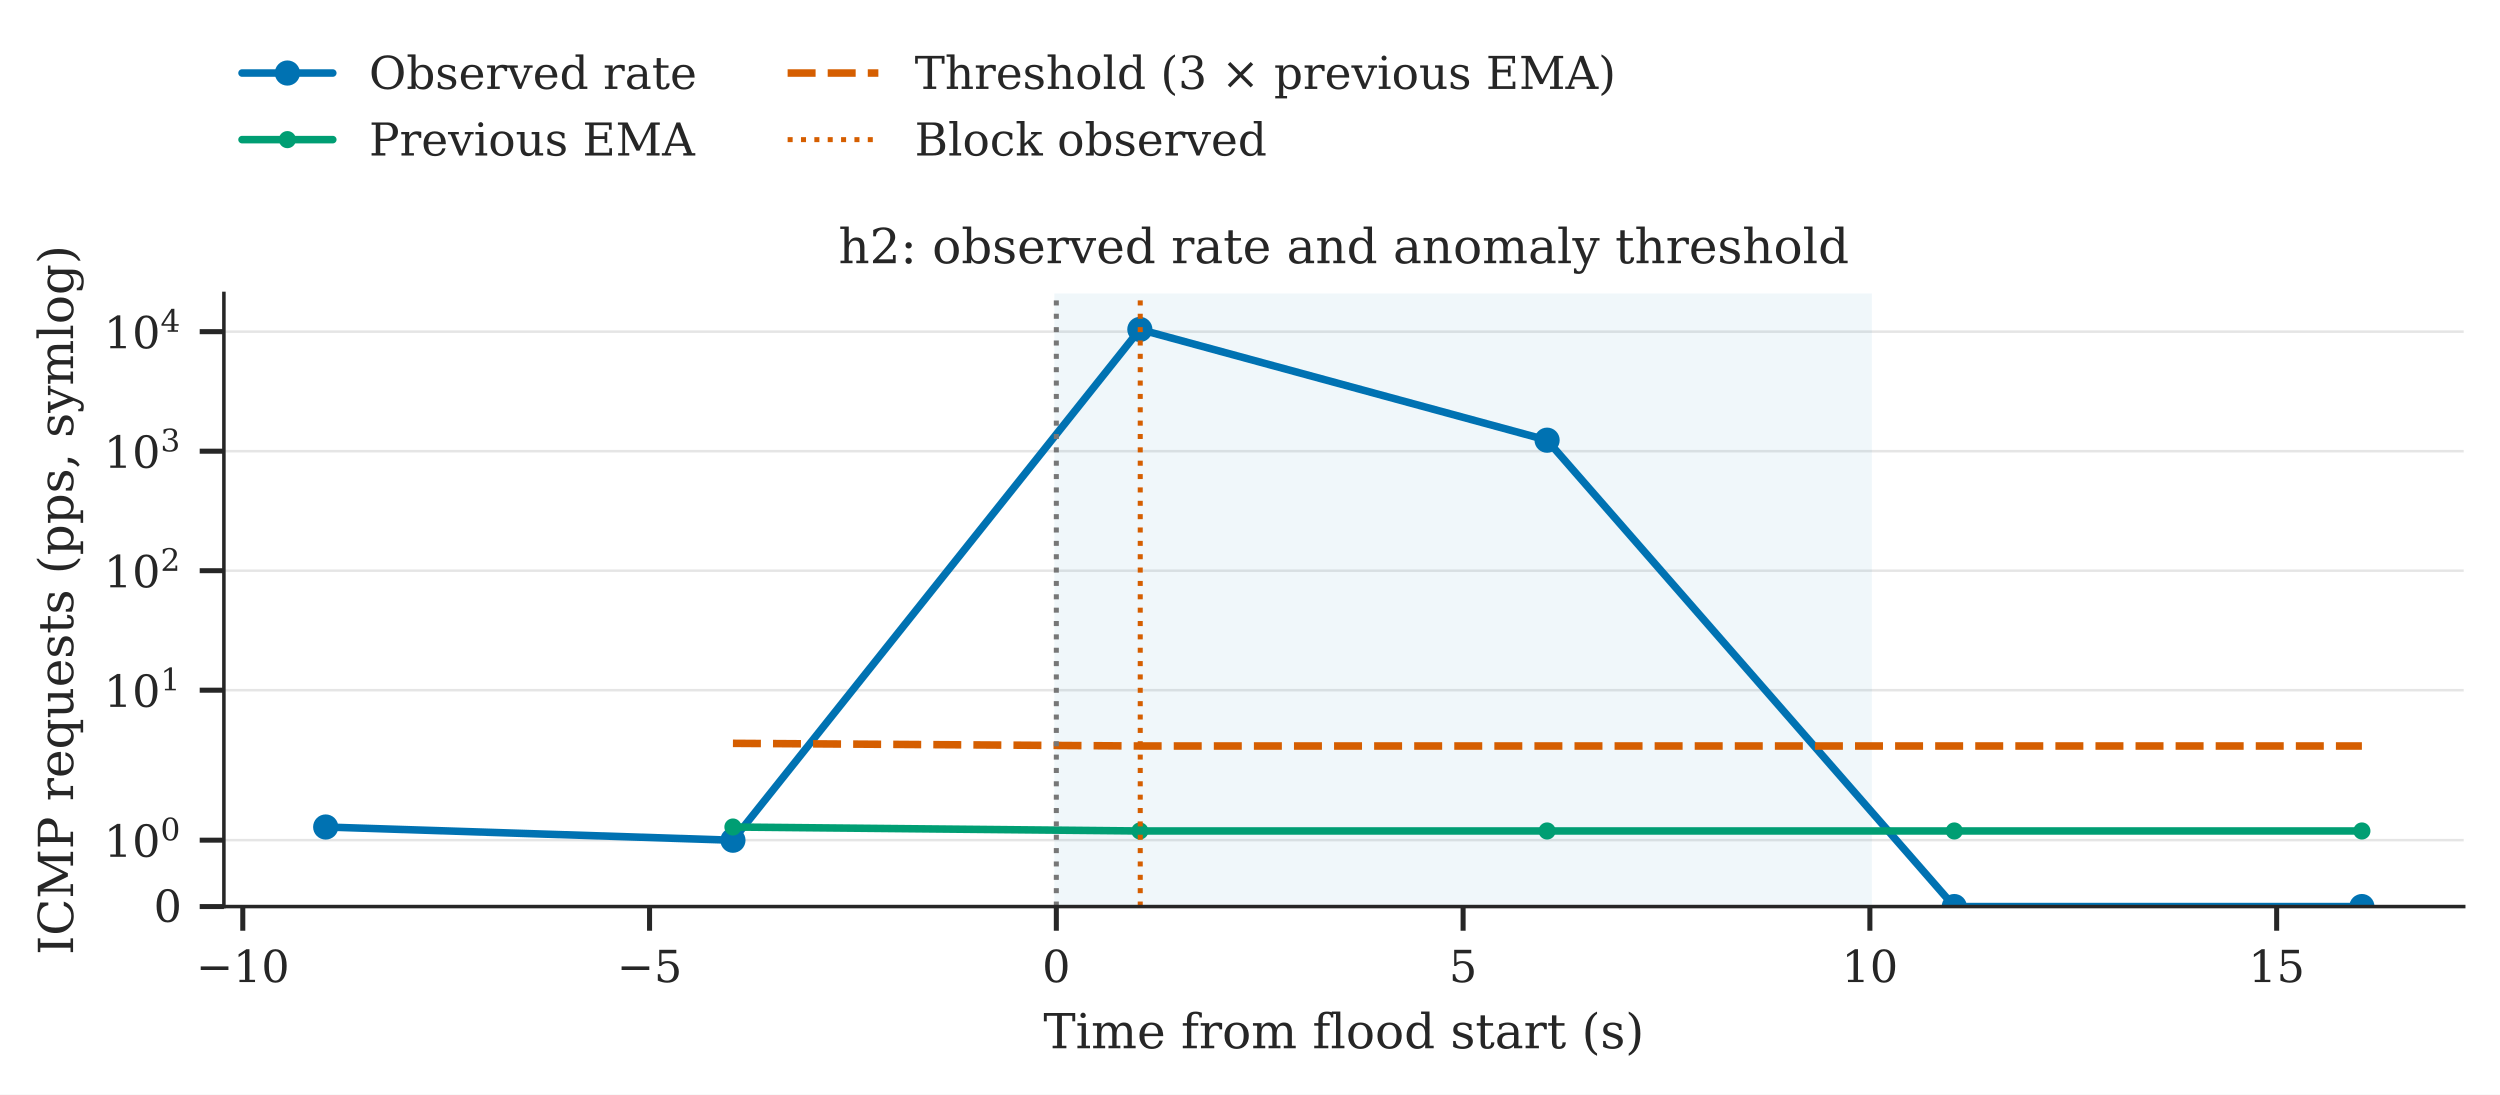
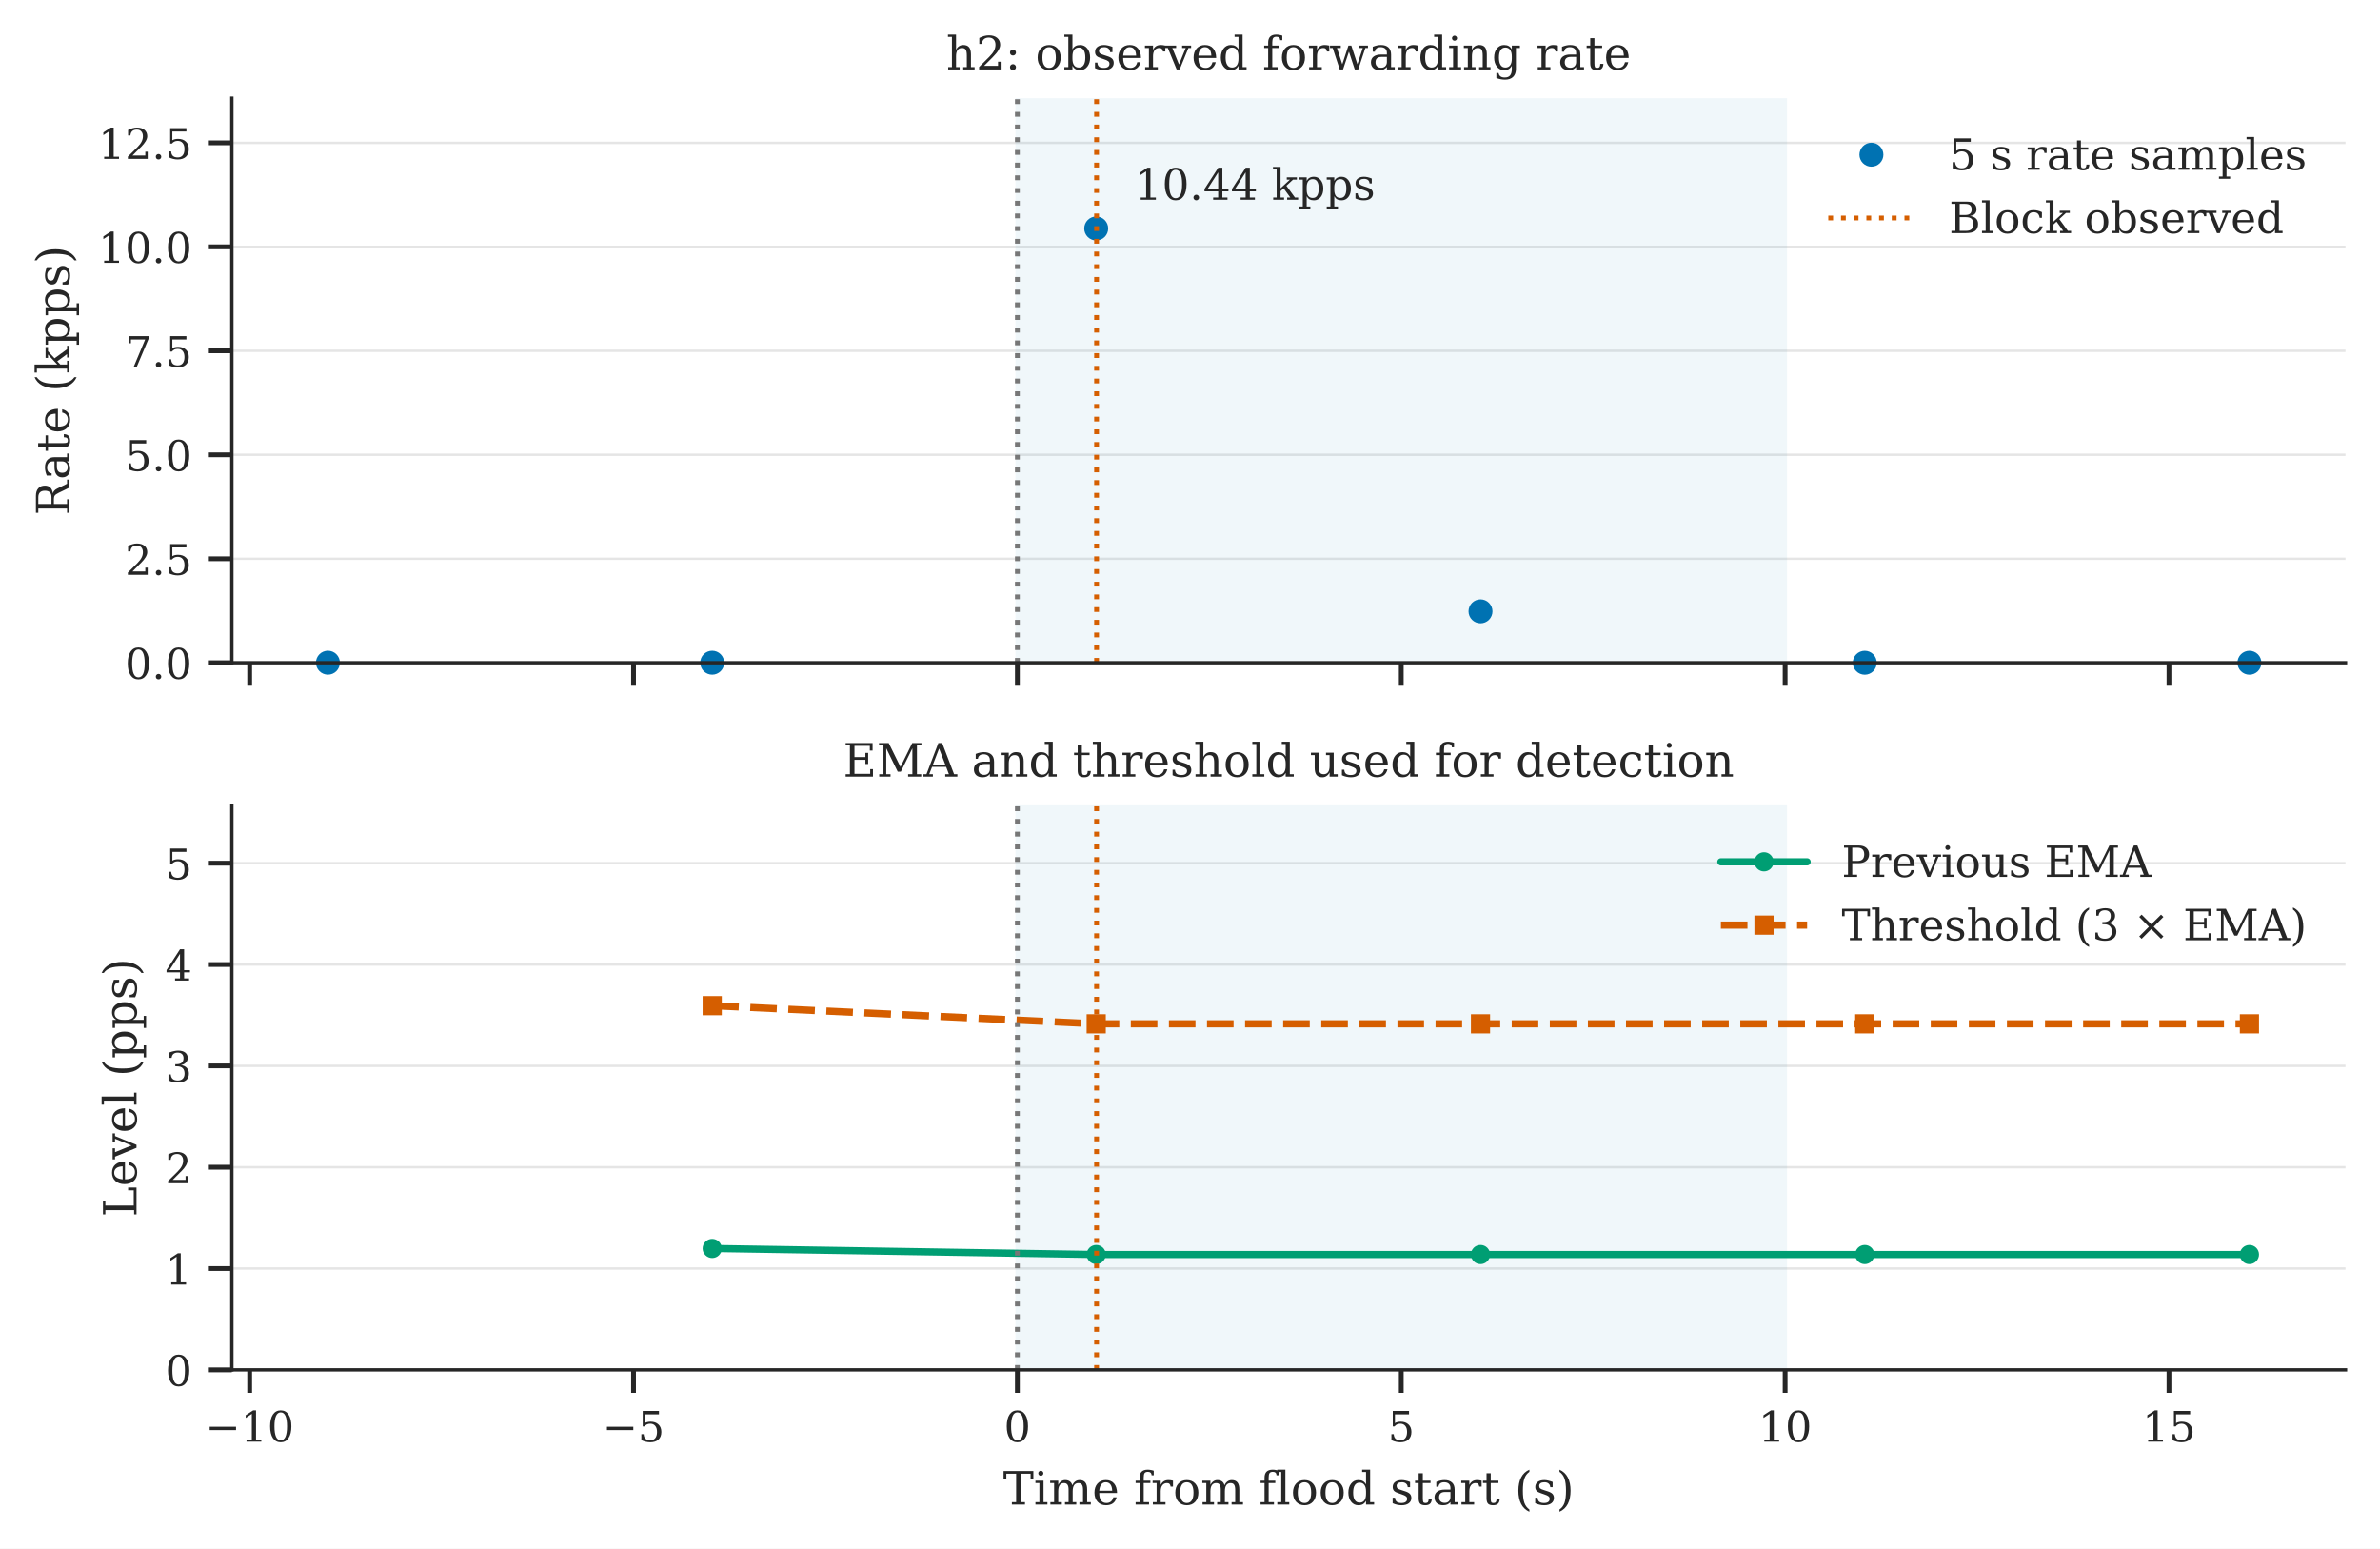
- <svg xmlns="http://www.w3.org/2000/svg" xmlns:xlink="http://www.w3.org/1999/xlink" width="495.948pt" height="217.15pt" viewBox="0 0 495.948 217.15" version="1.1">
+ <svg xmlns="http://www.w3.org/2000/svg" xmlns:xlink="http://www.w3.org/1999/xlink" width="496.705pt" height="323.182pt" viewBox="0 0 496.705 323.182" version="1.1">
  <defs>
    <style type="text/css">*{stroke-linejoin: round; stroke-linecap: butt}</style>
  </defs>
  <g id="figure_1">
    <g id="patch_1">
-       <path d="M 0 217.15  L 495.948 217.15  L 495.948 0  L 0 0  z " style="fill: #ffffff" />
+       <path d="M 0 323.182  L 496.705 323.182  L 496.705 0  L 0 0  z " style="fill: #ffffff" />
    </g>
    <g id="axes_1">
      <g id="patch_2">
-         <path d="M 44.416 179.842  L 488.748 179.842  L 488.748 58.214  L 44.416 58.214  z " style="fill: #ffffff" />
+         <path d="M 48.385 138.304  L 489.505 138.304  L 489.505 20.494  L 48.385 20.494  z " style="fill: #ffffff" />
      </g>
      <g id="matplotlib.axis_1">
        <g id="xtick_1">
          <g id="line2d_1">
            <defs>
-               <path id="maed2e1a32e" d="M 0 0  L 0 4.8  " style="stroke: #262626" />
+               <path id="mb0eb6e0762" d="M 0 0  L 0 4.8  " style="stroke: #262626" />
            </defs>
            <g>
-               <use xlink:href="#maed2e1a32e" x="48.163" y="179.842" style="fill: #262626; stroke: #262626" />
-             </g>
-           </g>
-           <g id="text_1">
-             <text style="fill: #262626; font: 8.8px 'DejaVu Serif'; text-anchor: middle" x="48.163" y="194.829" transform="rotate(-0 48.16252 194.829)">−10</text>
+               <use xlink:href="#mb0eb6e0762" x="52.105" y="138.304" style="fill: #262626; stroke: #262626" />
+             </g>
          </g>
        </g>
        <g id="xtick_2">
          <g id="line2d_2">
            <g>
-               <use xlink:href="#maed2e1a32e" x="128.858" y="179.842" style="fill: #262626; stroke: #262626" />
-             </g>
-           </g>
-           <g id="text_2">
-             <text style="fill: #262626; font: 8.8px 'DejaVu Serif'; text-anchor: middle" x="128.858" y="194.829" transform="rotate(-0 128.8582 194.829)">−5</text>
+               <use xlink:href="#mb0eb6e0762" x="132.217" y="138.304" style="fill: #262626; stroke: #262626" />
+             </g>
          </g>
        </g>
        <g id="xtick_3">
          <g id="line2d_3">
            <g>
-               <use xlink:href="#maed2e1a32e" x="209.554" y="179.842" style="fill: #262626; stroke: #262626" />
-             </g>
-           </g>
-           <g id="text_3">
-             <text style="fill: #262626; font: 8.8px 'DejaVu Serif'; text-anchor: middle" x="209.554" y="194.829" transform="rotate(-0 209.5539 194.829)">0</text>
+               <use xlink:href="#mb0eb6e0762" x="212.329" y="138.304" style="fill: #262626; stroke: #262626" />
+             </g>
          </g>
        </g>
        <g id="xtick_4">
          <g id="line2d_4">
            <g>
-               <use xlink:href="#maed2e1a32e" x="290.25" y="179.842" style="fill: #262626; stroke: #262626" />
-             </g>
-           </g>
-           <g id="text_4">
-             <text style="fill: #262626; font: 8.8px 'DejaVu Serif'; text-anchor: middle" x="290.25" y="194.829" transform="rotate(-0 290.2496 194.829)">5</text>
+               <use xlink:href="#mb0eb6e0762" x="292.441" y="138.304" style="fill: #262626; stroke: #262626" />
+             </g>
          </g>
        </g>
        <g id="xtick_5">
          <g id="line2d_5">
            <g>
-               <use xlink:href="#maed2e1a32e" x="370.945" y="179.842" style="fill: #262626; stroke: #262626" />
-             </g>
-           </g>
-           <g id="text_5">
-             <text style="fill: #262626; font: 8.8px 'DejaVu Serif'; text-anchor: middle" x="370.945" y="194.829" transform="rotate(-0 370.9452 194.829)">10</text>
+               <use xlink:href="#mb0eb6e0762" x="372.554" y="138.304" style="fill: #262626; stroke: #262626" />
+             </g>
          </g>
        </g>
        <g id="xtick_6">
          <g id="line2d_6">
            <g>
-               <use xlink:href="#maed2e1a32e" x="451.641" y="179.842" style="fill: #262626; stroke: #262626" />
-             </g>
-           </g>
-           <g id="text_6">
-             <text style="fill: #262626; font: 8.8px 'DejaVu Serif'; text-anchor: middle" x="451.641" y="194.829" transform="rotate(-0 451.6409 194.829)">15</text>
-           </g>
-         </g>
-         <g id="text_7">
-           <text style="fill: #262626; font: 9.6px 'DejaVu Serif'; text-anchor: middle" x="266.582" y="207.954" transform="rotate(-0 266.5817 207.9537)">Time from flood start (s)</text>
+               <use xlink:href="#mb0eb6e0762" x="452.666" y="138.304" style="fill: #262626; stroke: #262626" />
+             </g>
+           </g>
        </g>
      </g>
      <g id="matplotlib.axis_2">
        <g id="ytick_1">
          <g id="line2d_7">
-             <path d="M 44.416 179.842  L 488.748 179.842  " clip-path="url(#pa2ba651f2f)" style="fill: none; stroke: #e5e5e5; stroke-width: 0.5; stroke-linecap: round" />
+             <path d="M 48.385 138.304  L 489.505 138.304  " clip-path="url(#p4cc542522e)" style="fill: none; stroke: #e5e5e5; stroke-width: 0.5; stroke-linecap: round" />
          </g>
          <g id="line2d_8">
            <defs>
-               <path id="md633b11317" d="M 0 0  L -4.8 0  " style="stroke: #262626" />
+               <path id="ma9c5474c72" d="M 0 0  L -4.8 0  " style="stroke: #262626" />
            </defs>
            <g>
-               <use xlink:href="#md633b11317" x="44.416" y="179.842" style="fill: #262626; stroke: #262626" />
-             </g>
-           </g>
-           <g id="text_8">
-             <g style="fill: #262626" transform="translate(30.4835 183.1857)">
-               <text>
-                 <tspan style="font: 8.8px 'DejaVu Serif'" x="0" y="-0.312">0</tspan>
-               </text>
-             </g>
+               <use xlink:href="#ma9c5474c72" x="48.385" y="138.304" style="fill: #262626; stroke: #262626" />
+             </g>
+           </g>
+           <g id="text_1">
+             <text style="fill: #262626; font: 8.8px 'DejaVu Serif'; text-anchor: end" x="40.085" y="141.648" transform="rotate(-0 40.08475 141.6478)">0.0</text>
          </g>
        </g>
        <g id="ytick_2">
          <g id="line2d_9">
-             <path d="M 44.416 166.67  L 488.748 166.67  " clip-path="url(#pa2ba651f2f)" style="fill: none; stroke: #e5e5e5; stroke-width: 0.5; stroke-linecap: round" />
+             <path d="M 48.385 116.606  L 489.505 116.606  " clip-path="url(#p4cc542522e)" style="fill: none; stroke: #e5e5e5; stroke-width: 0.5; stroke-linecap: round" />
          </g>
          <g id="line2d_10">
            <g>
-               <use xlink:href="#md633b11317" x="44.416" y="166.67" style="fill: #262626; stroke: #262626" />
-             </g>
-           </g>
-           <g id="text_9">
-             <g style="fill: #262626" transform="translate(20.6275 170.0135)">
-               <text>
-                 <tspan style="font: 8.8px 'DejaVu Serif'" x="0 5.567" y="-0.048">10</tspan>
-                 <tspan style="font: 6.16px 'DejaVu Serif'" x="11.216" y="-3.319">0</tspan>
-               </text>
-             </g>
+               <use xlink:href="#ma9c5474c72" x="48.385" y="116.606" style="fill: #262626; stroke: #262626" />
+             </g>
+           </g>
+           <g id="text_2">
+             <text style="fill: #262626; font: 8.8px 'DejaVu Serif'; text-anchor: end" x="40.085" y="119.949" transform="rotate(-0 40.08475 119.9491)">2.5</text>
          </g>
        </g>
        <g id="ytick_3">
          <g id="line2d_11">
-             <path d="M 44.416 136.925  L 488.748 136.925  " clip-path="url(#pa2ba651f2f)" style="fill: none; stroke: #e5e5e5; stroke-width: 0.5; stroke-linecap: round" />
+             <path d="M 48.385 94.907  L 489.505 94.907  " clip-path="url(#p4cc542522e)" style="fill: none; stroke: #e5e5e5; stroke-width: 0.5; stroke-linecap: round" />
          </g>
          <g id="line2d_12">
            <g>
-               <use xlink:href="#md633b11317" x="44.416" y="136.925" style="fill: #262626; stroke: #262626" />
-             </g>
-           </g>
-           <g id="text_10">
-             <g style="fill: #262626" transform="translate(20.6275 140.2688)">
-               <text>
-                 <tspan style="font: 8.8px 'DejaVu Serif'" x="0 5.567" y="-0.048">10</tspan>
-                 <tspan style="font: 6.16px 'DejaVu Serif'" x="11.216" y="-3.319">1</tspan>
-               </text>
-             </g>
+               <use xlink:href="#ma9c5474c72" x="48.385" y="94.907" style="fill: #262626; stroke: #262626" />
+             </g>
+           </g>
+           <g id="text_3">
+             <text style="fill: #262626; font: 8.8px 'DejaVu Serif'; text-anchor: end" x="40.085" y="98.25" transform="rotate(-0 40.08475 98.25032)">5.0</text>
          </g>
        </g>
        <g id="ytick_4">
          <g id="line2d_13">
-             <path d="M 44.416 113.216  L 488.748 113.216  " clip-path="url(#pa2ba651f2f)" style="fill: none; stroke: #e5e5e5; stroke-width: 0.5; stroke-linecap: round" />
+             <path d="M 48.385 73.208  L 489.505 73.208  " clip-path="url(#p4cc542522e)" style="fill: none; stroke: #e5e5e5; stroke-width: 0.5; stroke-linecap: round" />
          </g>
          <g id="line2d_14">
            <g>
-               <use xlink:href="#md633b11317" x="44.416" y="113.216" style="fill: #262626; stroke: #262626" />
-             </g>
-           </g>
-           <g id="text_11">
-             <g style="fill: #262626" transform="translate(20.6275 116.5588)">
-               <text>
-                 <tspan style="font: 8.8px 'DejaVu Serif'" x="0 5.567" y="-0.048">10</tspan>
-                 <tspan style="font: 6.16px 'DejaVu Serif'" x="11.216" y="-3.319">2</tspan>
-               </text>
-             </g>
+               <use xlink:href="#ma9c5474c72" x="48.385" y="73.208" style="fill: #262626; stroke: #262626" />
+             </g>
+           </g>
+           <g id="text_4">
+             <text style="fill: #262626; font: 8.8px 'DejaVu Serif'; text-anchor: end" x="40.085" y="76.552" transform="rotate(-0 40.08475 76.55157)">7.5</text>
          </g>
        </g>
        <g id="ytick_5">
          <g id="line2d_15">
-             <path d="M 44.416 89.506  L 488.748 89.506  " clip-path="url(#pa2ba651f2f)" style="fill: none; stroke: #e5e5e5; stroke-width: 0.5; stroke-linecap: round" />
+             <path d="M 48.385 51.51  L 489.505 51.51  " clip-path="url(#p4cc542522e)" style="fill: none; stroke: #e5e5e5; stroke-width: 0.5; stroke-linecap: round" />
          </g>
          <g id="line2d_16">
            <g>
-               <use xlink:href="#md633b11317" x="44.416" y="89.506" style="fill: #262626; stroke: #262626" />
-             </g>
-           </g>
-           <g id="text_12">
-             <g style="fill: #262626" transform="translate(20.6275 92.84888)">
-               <text>
-                 <tspan style="font: 8.8px 'DejaVu Serif'" x="0 5.567" y="-0.048">10</tspan>
-                 <tspan style="font: 6.16px 'DejaVu Serif'" x="11.216" y="-3.319">3</tspan>
-               </text>
-             </g>
+               <use xlink:href="#ma9c5474c72" x="48.385" y="51.51" style="fill: #262626; stroke: #262626" />
+             </g>
+           </g>
+           <g id="text_5">
+             <text style="fill: #262626; font: 8.8px 'DejaVu Serif'; text-anchor: end" x="40.085" y="54.853" transform="rotate(-0 40.08475 54.85282)">10.0</text>
          </g>
        </g>
        <g id="ytick_6">
          <g id="line2d_17">
-             <path d="M 44.416 65.796  L 488.748 65.796  " clip-path="url(#pa2ba651f2f)" style="fill: none; stroke: #e5e5e5; stroke-width: 0.5; stroke-linecap: round" />
+             <path d="M 48.385 29.811  L 489.505 29.811  " clip-path="url(#p4cc542522e)" style="fill: none; stroke: #e5e5e5; stroke-width: 0.5; stroke-linecap: round" />
          </g>
          <g id="line2d_18">
            <g>
-               <use xlink:href="#md633b11317" x="44.416" y="65.796" style="fill: #262626; stroke: #262626" />
+               <use xlink:href="#ma9c5474c72" x="48.385" y="29.811" style="fill: #262626; stroke: #262626" />
+             </g>
+           </g>
+           <g id="text_6">
+             <text style="fill: #262626; font: 8.8px 'DejaVu Serif'; text-anchor: end" x="40.085" y="33.154" transform="rotate(-0 40.08475 33.15407)">12.5</text>
+           </g>
+         </g>
+         <g id="text_7">
+           <text style="fill: #262626; font: 9.6px 'DejaVu Serif'; text-anchor: middle" x="14.495" y="79.4" transform="rotate(-90 14.4945 79.3995)">Rate (kpps)</text>
+         </g>
+       </g>
+       <g id="patch_3">
+         <path d="M 212.329 138.304  L 212.329 20.494  L 372.554 20.494  L 372.554 138.304  z " clip-path="url(#p4cc542522e)" style="fill: #0072b2; opacity: 0.06; stroke: #0072b2; stroke-width: 0.8; stroke-linejoin: miter" />
+       </g>
+       <g id="line2d_19">
+         <defs>
+           <path id="ma1a21c9736" d="M 0 2  C 0.53 2 1.039 1.789 1.414 1.414  C 1.789 1.039 2 0.53 2 0  C 2 -0.53 1.789 -1.039 1.414 -1.414  C 1.039 -1.789 0.53 -2 0 -2  C -0.53 -2 -1.039 -1.789 -1.414 -1.414  C -1.789 -1.039 -2 -0.53 -2 0  C -2 0.53 -1.789 1.039 -1.414 1.414  C -1.039 1.789 -0.53 2 0 2  z " style="stroke: #0072b2" />
+         </defs>
+         <g>
+           <use xlink:href="#ma1a21c9736" x="68.436" y="138.294" style="fill: #0072b2; stroke: #0072b2" />
+           <use xlink:href="#ma1a21c9736" x="148.636" y="138.296" style="fill: #0072b2; stroke: #0072b2" />
+           <use xlink:href="#ma1a21c9736" x="228.778" y="47.681" style="fill: #0072b2; stroke: #0072b2" />
+           <use xlink:href="#ma1a21c9736" x="308.981" y="127.578" style="fill: #0072b2; stroke: #0072b2" />
+           <use xlink:href="#ma1a21c9736" x="389.177" y="138.304" style="fill: #0072b2; stroke: #0072b2" />
+           <use xlink:href="#ma1a21c9736" x="469.454" y="138.304" style="fill: #0072b2; stroke: #0072b2" />
+         </g>
+       </g>
+       <g id="line2d_20">
+         <path d="M 212.329 138.304  L 212.329 20.494  " clip-path="url(#p4cc542522e)" style="fill: none; stroke-dasharray: 1,1.65; stroke-dashoffset: 0; stroke: #777777" />
+       </g>
+       <g id="line2d_21">
+         <path d="M 228.855 138.304  L 228.855 20.494  " clip-path="url(#p4cc542522e)" style="fill: none; stroke-dasharray: 1,1.65; stroke-dashoffset: 0; stroke: #d55e00" />
+       </g>
+       <g id="patch_4">
+         <path d="M 48.385 138.304  L 48.385 20.494  " style="fill: none; stroke: #262626; stroke-width: 0.7; stroke-linejoin: miter; stroke-linecap: square" />
+       </g>
+       <g id="patch_5">
+         <path d="M 48.385 138.304  L 489.505 138.304  " style="fill: none; stroke: #262626; stroke-width: 0.7; stroke-linejoin: miter; stroke-linecap: square" />
+       </g>
+       <g id="text_8">
+         <text style="fill: #262626; font: 9px 'DejaVu Serif'; text-anchor: start" x="236.778" y="41.681" transform="rotate(-0 236.7779 41.68142)">10.44 kpps</text>
+       </g>
+       <g id="text_9">
+         <text style="fill: #262626; font: 9.6px 'DejaVu Serif'; text-anchor: middle" x="268.945" y="14.495" transform="rotate(-0 268.9447 14.4945)">h2: observed forwarding rate</text>
+       </g>
+       <g id="legend_1">
+         <g id="line2d_22">
+           <g>
+             <use xlink:href="#ma1a21c9736" x="390.564" y="32.283" style="fill: #0072b2; stroke: #0072b2" />
+           </g>
+         </g>
+         <g id="text_10">
+           <text style="fill: #262626; font: 9px 'DejaVu Serif'; text-anchor: start" x="406.764" y="35.433" transform="rotate(-0 406.7638 35.43309)">5 s rate samples</text>
+         </g>
+         <g id="line2d_23">
+           <path d="M 381.564 45.493  L 390.564 45.493  L 399.564 45.493  " style="fill: none; stroke-dasharray: 1,1.65; stroke-dashoffset: 0; stroke: #d55e00" />
+         </g>
+         <g id="text_11">
+           <text style="fill: #262626; font: 9px 'DejaVu Serif'; text-anchor: start" x="406.764" y="48.643" transform="rotate(-0 406.7638 48.64341)">Block observed</text>
+         </g>
+       </g>
+     </g>
+     <g id="axes_2">
+       <g id="patch_6">
+         <path d="M 48.385 285.875  L 489.505 285.875  L 489.505 168.065  L 48.385 168.065  z " style="fill: #ffffff" />
+       </g>
+       <g id="matplotlib.axis_3">
+         <g id="xtick_7">
+           <g id="line2d_24">
+             <g>
+               <use xlink:href="#mb0eb6e0762" x="52.105" y="285.875" style="fill: #262626; stroke: #262626" />
+             </g>
+           </g>
+           <g id="text_12">
+             <text style="fill: #262626; font: 8.8px 'DejaVu Serif'; text-anchor: middle" x="52.105" y="300.861" transform="rotate(-0 52.10468 300.8611)">−10</text>
+           </g>
+         </g>
+         <g id="xtick_8">
+           <g id="line2d_25">
+             <g>
+               <use xlink:href="#mb0eb6e0762" x="132.217" y="285.875" style="fill: #262626; stroke: #262626" />
            </g>
          </g>
          <g id="text_13">
-             <g style="fill: #262626" transform="translate(20.6275 69.13892)">
-               <text>
-                 <tspan style="font: 8.8px 'DejaVu Serif'" x="0 5.567" y="-0.048">10</tspan>
-                 <tspan style="font: 6.16px 'DejaVu Serif'" x="11.216" y="-3.319">4</tspan>
-               </text>
-             </g>
-           </g>
-         </g>
-         <g id="text_14">
-           <text style="fill: #262626; font: 9.6px 'DejaVu Serif'; text-anchor: middle" x="14.495" y="119.028" transform="rotate(-90 14.4945 119.0281)">ICMP requests (pps, symlog)</text>
-         </g>
-       </g>
-       <g id="patch_3">
-         <path d="M 209.554 179.842  L 209.554 58.214  L 370.945 58.214  L 370.945 179.842  z " clip-path="url(#pa2ba651f2f)" style="fill: #0072b2; opacity: 0.06; stroke: #0072b2; stroke-width: 0.8; stroke-linejoin: miter" />
-       </g>
-       <g id="line2d_19">
-         <path d="M 64.612 164.061  L 145.397 166.685  L 226.122 65.351  L 306.91 87.325  L 387.689 179.842  L 468.551 179.842  " clip-path="url(#pa2ba651f2f)" style="fill: none; stroke: #0072b2; stroke-width: 1.5; stroke-linecap: round" />
+             <text style="fill: #262626; font: 8.8px 'DejaVu Serif'; text-anchor: middle" x="132.217" y="300.861" transform="rotate(-0 132.2169 300.8611)">−5</text>
+           </g>
+         </g>
+         <g id="xtick_9">
+           <g id="line2d_26">
+             <g>
+               <use xlink:href="#mb0eb6e0762" x="212.329" y="285.875" style="fill: #262626; stroke: #262626" />
+             </g>
+           </g>
+           <g id="text_14">
+             <text style="fill: #262626; font: 8.8px 'DejaVu Serif'; text-anchor: middle" x="212.329" y="300.861" transform="rotate(-0 212.3292 300.8611)">0</text>
+           </g>
+         </g>
+         <g id="xtick_10">
+           <g id="line2d_27">
+             <g>
+               <use xlink:href="#mb0eb6e0762" x="292.441" y="285.875" style="fill: #262626; stroke: #262626" />
+             </g>
+           </g>
+           <g id="text_15">
+             <text style="fill: #262626; font: 8.8px 'DejaVu Serif'; text-anchor: middle" x="292.441" y="300.861" transform="rotate(-0 292.4415 300.8611)">5</text>
+           </g>
+         </g>
+         <g id="xtick_11">
+           <g id="line2d_28">
+             <g>
+               <use xlink:href="#mb0eb6e0762" x="372.554" y="285.875" style="fill: #262626; stroke: #262626" />
+             </g>
+           </g>
+           <g id="text_16">
+             <text style="fill: #262626; font: 8.8px 'DejaVu Serif'; text-anchor: middle" x="372.554" y="300.861" transform="rotate(-0 372.5537 300.8611)">10</text>
+           </g>
+         </g>
+         <g id="xtick_12">
+           <g id="line2d_29">
+             <g>
+               <use xlink:href="#mb0eb6e0762" x="452.666" y="285.875" style="fill: #262626; stroke: #262626" />
+             </g>
+           </g>
+           <g id="text_17">
+             <text style="fill: #262626; font: 8.8px 'DejaVu Serif'; text-anchor: middle" x="452.666" y="300.861" transform="rotate(-0 452.666 300.8611)">15</text>
+           </g>
+         </g>
+         <g id="text_18">
+           <text style="fill: #262626; font: 9.6px 'DejaVu Serif'; text-anchor: middle" x="268.945" y="313.986" transform="rotate(-0 268.9447 313.9857)">Time from flood start (s)</text>
+         </g>
+       </g>
+       <g id="matplotlib.axis_4">
+         <g id="ytick_7">
+           <g id="line2d_30">
+             <path d="M 48.385 285.875  L 489.505 285.875  " clip-path="url(#p301f7e4051)" style="fill: none; stroke: #e5e5e5; stroke-width: 0.5; stroke-linecap: round" />
+           </g>
+           <g id="line2d_31">
+             <g>
+               <use xlink:href="#ma9c5474c72" x="48.385" y="285.875" style="fill: #262626; stroke: #262626" />
+             </g>
+           </g>
+           <g id="text_19">
+             <text style="fill: #262626; font: 8.8px 'DejaVu Serif'; text-anchor: end" x="40.085" y="289.218" transform="rotate(-0 40.08475 289.2178)">0</text>
+           </g>
+         </g>
+         <g id="ytick_8">
+           <g id="line2d_32">
+             <path d="M 48.385 264.728  L 489.505 264.728  " clip-path="url(#p301f7e4051)" style="fill: none; stroke: #e5e5e5; stroke-width: 0.5; stroke-linecap: round" />
+           </g>
+           <g id="line2d_33">
+             <g>
+               <use xlink:href="#ma9c5474c72" x="48.385" y="264.728" style="fill: #262626; stroke: #262626" />
+             </g>
+           </g>
+           <g id="text_20">
+             <text style="fill: #262626; font: 8.8px 'DejaVu Serif'; text-anchor: end" x="40.085" y="268.071" transform="rotate(-0 40.08475 268.0712)">1</text>
+           </g>
+         </g>
+         <g id="ytick_9">
+           <g id="line2d_34">
+             <path d="M 48.385 243.581  L 489.505 243.581  " clip-path="url(#p301f7e4051)" style="fill: none; stroke: #e5e5e5; stroke-width: 0.5; stroke-linecap: round" />
+           </g>
+           <g id="line2d_35">
+             <g>
+               <use xlink:href="#ma9c5474c72" x="48.385" y="243.581" style="fill: #262626; stroke: #262626" />
+             </g>
+           </g>
+           <g id="text_21">
+             <text style="fill: #262626; font: 8.8px 'DejaVu Serif'; text-anchor: end" x="40.085" y="246.925" transform="rotate(-0 40.08475 246.9245)">2</text>
+           </g>
+         </g>
+         <g id="ytick_10">
+           <g id="line2d_36">
+             <path d="M 48.385 222.435  L 489.505 222.435  " clip-path="url(#p301f7e4051)" style="fill: none; stroke: #e5e5e5; stroke-width: 0.5; stroke-linecap: round" />
+           </g>
+           <g id="line2d_37">
+             <g>
+               <use xlink:href="#ma9c5474c72" x="48.385" y="222.435" style="fill: #262626; stroke: #262626" />
+             </g>
+           </g>
+           <g id="text_22">
+             <text style="fill: #262626; font: 8.8px 'DejaVu Serif'; text-anchor: end" x="40.085" y="225.778" transform="rotate(-0 40.08475 225.7779)">3</text>
+           </g>
+         </g>
+         <g id="ytick_11">
+           <g id="line2d_38">
+             <path d="M 48.385 201.288  L 489.505 201.288  " clip-path="url(#p301f7e4051)" style="fill: none; stroke: #e5e5e5; stroke-width: 0.5; stroke-linecap: round" />
+           </g>
+           <g id="line2d_39">
+             <g>
+               <use xlink:href="#ma9c5474c72" x="48.385" y="201.288" style="fill: #262626; stroke: #262626" />
+             </g>
+           </g>
+           <g id="text_23">
+             <text style="fill: #262626; font: 8.8px 'DejaVu Serif'; text-anchor: end" x="40.085" y="204.631" transform="rotate(-0 40.08475 204.6313)">4</text>
+           </g>
+         </g>
+         <g id="ytick_12">
+           <g id="line2d_40">
+             <path d="M 48.385 180.141  L 489.505 180.141  " clip-path="url(#p301f7e4051)" style="fill: none; stroke: #e5e5e5; stroke-width: 0.5; stroke-linecap: round" />
+           </g>
+           <g id="line2d_41">
+             <g>
+               <use xlink:href="#ma9c5474c72" x="48.385" y="180.141" style="fill: #262626; stroke: #262626" />
+             </g>
+           </g>
+           <g id="text_24">
+             <text style="fill: #262626; font: 8.8px 'DejaVu Serif'; text-anchor: end" x="40.085" y="183.485" transform="rotate(-0 40.08475 183.4846)">5</text>
+           </g>
+         </g>
+         <g id="text_25">
+           <text style="fill: #262626; font: 9.6px 'DejaVu Serif'; text-anchor: middle" x="28.489" y="226.97" transform="rotate(-90 28.48925 226.9695)">Level (pps)</text>
+         </g>
+       </g>
+       <g id="patch_7">
+         <path d="M 212.329 285.875  L 212.329 168.065  L 372.554 168.065  L 372.554 285.875  z " clip-path="url(#p301f7e4051)" style="fill: #0072b2; opacity: 0.06; stroke: #0072b2; stroke-width: 0.8; stroke-linejoin: miter" />
+       </g>
+       <g id="line2d_42">
+         <path d="M 148.636 260.539  L 228.778 261.803  L 308.981 261.803  L 389.177 261.803  L 469.454 261.803  " clip-path="url(#p301f7e4051)" style="fill: none; stroke: #009e73; stroke-width: 1.5; stroke-linecap: round" />
        <defs>
-           <path id="m69c9384db5" d="M 0 2  C 0.53 2 1.039 1.789 1.414 1.414  C 1.789 1.039 2 0.53 2 0  C 2 -0.53 1.789 -1.039 1.414 -1.414  C 1.039 -1.789 0.53 -2 0 -2  C -0.53 -2 -1.039 -1.789 -1.414 -1.414  C -1.789 -1.039 -2 -0.53 -2 0  C -2 0.53 -1.789 1.039 -1.414 1.414  C -1.039 1.789 -0.53 2 0 2  z " style="stroke: #0072b2" />
+           <path id="m7947685340" d="M 0 1.5  C 0.398 1.5 0.779 1.342 1.061 1.061  C 1.342 0.779 1.5 0.398 1.5 0  C 1.5 -0.398 1.342 -0.779 1.061 -1.061  C 0.779 -1.342 0.398 -1.5 0 -1.5  C -0.398 -1.5 -0.779 -1.342 -1.061 -1.061  C -1.342 -0.779 -1.5 -0.398 -1.5 0  C -1.5 0.398 -1.342 0.779 -1.061 1.061  C -0.779 1.342 -0.398 1.5 0 1.5  z " style="stroke: #009e73" />
        </defs>
-         <g clip-path="url(#pa2ba651f2f)">
-           <use xlink:href="#m69c9384db5" x="64.612" y="164.061" style="fill: #0072b2; stroke: #0072b2" />
-           <use xlink:href="#m69c9384db5" x="145.397" y="166.685" style="fill: #0072b2; stroke: #0072b2" />
-           <use xlink:href="#m69c9384db5" x="226.122" y="65.351" style="fill: #0072b2; stroke: #0072b2" />
-           <use xlink:href="#m69c9384db5" x="306.91" y="87.325" style="fill: #0072b2; stroke: #0072b2" />
-           <use xlink:href="#m69c9384db5" x="387.689" y="179.842" style="fill: #0072b2; stroke: #0072b2" />
-           <use xlink:href="#m69c9384db5" x="468.551" y="179.842" style="fill: #0072b2; stroke: #0072b2" />
-         </g>
-       </g>
-       <g id="line2d_20">
-         <path d="M 145.397 164.061  L 226.122 164.848  L 306.91 164.848  L 387.689 164.848  L 468.551 164.848  " clip-path="url(#pa2ba651f2f)" style="fill: none; stroke: #009e73; stroke-width: 1.5; stroke-linecap: round" />
+         <g clip-path="url(#p301f7e4051)">
+           <use xlink:href="#m7947685340" x="148.636" y="260.539" style="fill: #009e73; stroke: #009e73" />
+           <use xlink:href="#m7947685340" x="228.778" y="261.803" style="fill: #009e73; stroke: #009e73" />
+           <use xlink:href="#m7947685340" x="308.981" y="261.803" style="fill: #009e73; stroke: #009e73" />
+           <use xlink:href="#m7947685340" x="389.177" y="261.803" style="fill: #009e73; stroke: #009e73" />
+           <use xlink:href="#m7947685340" x="469.454" y="261.803" style="fill: #009e73; stroke: #009e73" />
+         </g>
+       </g>
+       <g id="line2d_43">
+         <path d="M 148.636 209.868  L 228.778 213.659  L 308.981 213.659  L 389.177 213.659  L 469.454 213.659  " clip-path="url(#p301f7e4051)" style="fill: none; stroke-dasharray: 5.55,2.4; stroke-dashoffset: 0; stroke: #d55e00; stroke-width: 1.5" />
        <defs>
-           <path id="me1ddb10e46" d="M 0 1.2  C 0.318 1.2 0.623 1.074 0.849 0.849  C 1.074 0.623 1.2 0.318 1.2 0  C 1.2 -0.318 1.074 -0.623 0.849 -0.849  C 0.623 -1.074 0.318 -1.2 0 -1.2  C -0.318 -1.2 -0.623 -1.074 -0.849 -0.849  C -1.074 -0.623 -1.2 -0.318 -1.2 0  C -1.2 0.318 -1.074 0.623 -0.849 0.849  C -0.623 1.074 -0.318 1.2 0 1.2  z " style="stroke: #009e73" />
+           <path id="mb203fce84f" d="M -1.5 1.5  L 1.5 1.5  L 1.5 -1.5  L -1.5 -1.5  z " style="stroke: #d55e00; stroke-linejoin: miter" />
        </defs>
-         <g clip-path="url(#pa2ba651f2f)">
-           <use xlink:href="#me1ddb10e46" x="145.397" y="164.061" style="fill: #009e73; stroke: #009e73" />
-           <use xlink:href="#me1ddb10e46" x="226.122" y="164.848" style="fill: #009e73; stroke: #009e73" />
-           <use xlink:href="#me1ddb10e46" x="306.91" y="164.848" style="fill: #009e73; stroke: #009e73" />
-           <use xlink:href="#me1ddb10e46" x="387.689" y="164.848" style="fill: #009e73; stroke: #009e73" />
-           <use xlink:href="#me1ddb10e46" x="468.551" y="164.848" style="fill: #009e73; stroke: #009e73" />
-         </g>
-       </g>
-       <g id="line2d_21">
-         <path d="M 145.397 147.462  L 226.122 147.989  L 306.91 147.989  L 387.689 147.989  L 468.551 147.989  " clip-path="url(#pa2ba651f2f)" style="fill: none; stroke-dasharray: 5.55,2.4; stroke-dashoffset: 0; stroke: #d55e00; stroke-width: 1.5" />
-       </g>
-       <g id="line2d_22">
-         <path d="M 209.554 179.842  L 209.554 58.214  " clip-path="url(#pa2ba651f2f)" style="fill: none; stroke-dasharray: 1,1.65; stroke-dashoffset: 0; stroke: #777777" />
-       </g>
-       <g id="line2d_23">
-         <path d="M 226.2 179.842  L 226.2 58.214  " clip-path="url(#pa2ba651f2f)" style="fill: none; stroke-dasharray: 1,1.65; stroke-dashoffset: 0; stroke: #d55e00" />
-       </g>
-       <g id="patch_4">
-         <path d="M 44.416 179.842  L 44.416 58.214  " style="fill: none; stroke: #262626; stroke-width: 0.7; stroke-linejoin: miter; stroke-linecap: square" />
-       </g>
-       <g id="patch_5">
-         <path d="M 44.416 179.842  L 488.748 179.842  " style="fill: none; stroke: #262626; stroke-width: 0.7; stroke-linejoin: miter; stroke-linecap: square" />
-       </g>
-       <g id="text_15">
-         <text style="fill: #262626; font: 9.6px 'DejaVu Serif'; text-anchor: middle" x="266.582" y="52.214" transform="rotate(-0 266.5817 52.21378)">h2: observed rate and anomaly threshold</text>
-       </g>
-       <g id="legend_1">
-         <g id="line2d_24">
-           <path d="M 48.016 14.489  L 57.016 14.489  L 66.016 14.489  " style="fill: none; stroke: #0072b2; stroke-width: 1.5; stroke-linecap: round" />
+         <g clip-path="url(#p301f7e4051)">
+           <use xlink:href="#mb203fce84f" x="148.636" y="209.868" style="fill: #d55e00; stroke: #d55e00; stroke-linejoin: miter" />
+           <use xlink:href="#mb203fce84f" x="228.778" y="213.659" style="fill: #d55e00; stroke: #d55e00; stroke-linejoin: miter" />
+           <use xlink:href="#mb203fce84f" x="308.981" y="213.659" style="fill: #d55e00; stroke: #d55e00; stroke-linejoin: miter" />
+           <use xlink:href="#mb203fce84f" x="389.177" y="213.659" style="fill: #d55e00; stroke: #d55e00; stroke-linejoin: miter" />
+           <use xlink:href="#mb203fce84f" x="469.454" y="213.659" style="fill: #d55e00; stroke: #d55e00; stroke-linejoin: miter" />
+         </g>
+       </g>
+       <g id="line2d_44">
+         <path d="M 212.329 285.875  L 212.329 168.065  " clip-path="url(#p301f7e4051)" style="fill: none; stroke-dasharray: 1,1.65; stroke-dashoffset: 0; stroke: #777777" />
+       </g>
+       <g id="line2d_45">
+         <path d="M 228.855 285.875  L 228.855 168.065  " clip-path="url(#p301f7e4051)" style="fill: none; stroke-dasharray: 1,1.65; stroke-dashoffset: 0; stroke: #d55e00" />
+       </g>
+       <g id="patch_8">
+         <path d="M 48.385 285.875  L 48.385 168.065  " style="fill: none; stroke: #262626; stroke-width: 0.7; stroke-linejoin: miter; stroke-linecap: square" />
+       </g>
+       <g id="patch_9">
+         <path d="M 48.385 285.875  L 489.505 285.875  " style="fill: none; stroke: #262626; stroke-width: 0.7; stroke-linejoin: miter; stroke-linecap: square" />
+       </g>
+       <g id="text_26">
+         <text style="fill: #262626; font: 9.6px 'DejaVu Serif'; text-anchor: middle" x="268.945" y="162.065" transform="rotate(-0 268.9447 162.0645)">EMA and threshold used for detection</text>
+       </g>
+       <g id="legend_2">
+         <g id="line2d_46">
+           <path d="M 359.147 179.853  L 368.147 179.853  L 377.147 179.853  " style="fill: none; stroke: #009e73; stroke-width: 1.5; stroke-linecap: round" />
          <g>
-             <use xlink:href="#m69c9384db5" x="57.016" y="14.489" style="fill: #0072b2; stroke: #0072b2" />
-           </g>
-         </g>
-         <g id="text_16">
-           <text style="fill: #262626; font: 9px 'DejaVu Serif'; text-anchor: start" x="73.216" y="17.639" transform="rotate(-0 73.2155 17.63859)">Observed rate</text>
-         </g>
-         <g id="line2d_25">
-           <path d="M 48.016 27.699  L 57.016 27.699  L 66.016 27.699  " style="fill: none; stroke: #009e73; stroke-width: 1.5; stroke-linecap: round" />
+             <use xlink:href="#m7947685340" x="368.147" y="179.853" style="fill: #009e73; stroke: #009e73" />
+           </g>
+         </g>
+         <g id="text_27">
+           <text style="fill: #262626; font: 9px 'DejaVu Serif'; text-anchor: start" x="384.347" y="183.003" transform="rotate(-0 384.3468 183.0031)">Previous EMA</text>
+         </g>
+         <g id="line2d_47">
+           <path d="M 359.147 193.063  L 368.147 193.063  L 377.147 193.063  " style="fill: none; stroke-dasharray: 5.55,2.4; stroke-dashoffset: 0; stroke: #d55e00; stroke-width: 1.5" />
          <g>
-             <use xlink:href="#me1ddb10e46" x="57.016" y="27.699" style="fill: #009e73; stroke: #009e73" />
-           </g>
-         </g>
-         <g id="text_17">
-           <text style="fill: #262626; font: 9px 'DejaVu Serif'; text-anchor: start" x="73.216" y="30.849" transform="rotate(-0 73.2155 30.84891)">Previous EMA</text>
-         </g>
-         <g id="line2d_26">
-           <path d="M 156.248 14.489  L 165.248 14.489  L 174.248 14.489  " style="fill: none; stroke-dasharray: 5.55,2.4; stroke-dashoffset: 0; stroke: #d55e00; stroke-width: 1.5" />
-         </g>
-         <g id="text_18">
-           <text style="fill: #262626; font: 9px 'DejaVu Serif'; text-anchor: start" x="181.448" y="17.639" transform="rotate(-0 181.4475 17.63859)">Threshold (3 × previous EMA)</text>
-         </g>
-         <g id="line2d_27">
-           <path d="M 156.248 27.699  L 165.248 27.699  L 174.248 27.699  " style="fill: none; stroke-dasharray: 1,1.65; stroke-dashoffset: 0; stroke: #d55e00" />
-         </g>
-         <g id="text_19">
-           <text style="fill: #262626; font: 9px 'DejaVu Serif'; text-anchor: start" x="181.448" y="30.849" transform="rotate(-0 181.4475 30.84891)">Block observed</text>
+             <use xlink:href="#mb203fce84f" x="368.147" y="193.063" style="fill: #d55e00; stroke: #d55e00; stroke-linejoin: miter" />
+           </g>
+         </g>
+         <g id="text_28">
+           <text style="fill: #262626; font: 9px 'DejaVu Serif'; text-anchor: start" x="384.347" y="196.213" transform="rotate(-0 384.3468 196.2134)">Threshold (3 × EMA)</text>
        </g>
      </g>
    </g>
  </g>
  <defs>
-     <clipPath id="pa2ba651f2f">
-       <rect x="44.416" y="58.214" width="444.332" height="121.629" />
+     <clipPath id="p4cc542522e">
+       <rect x="48.385" y="20.494" width="441.12" height="117.81" />
+     </clipPath>
+     <clipPath id="p301f7e4051">
+       <rect x="48.385" y="168.065" width="441.12" height="117.81" />
    </clipPath>
  </defs>
</svg>
